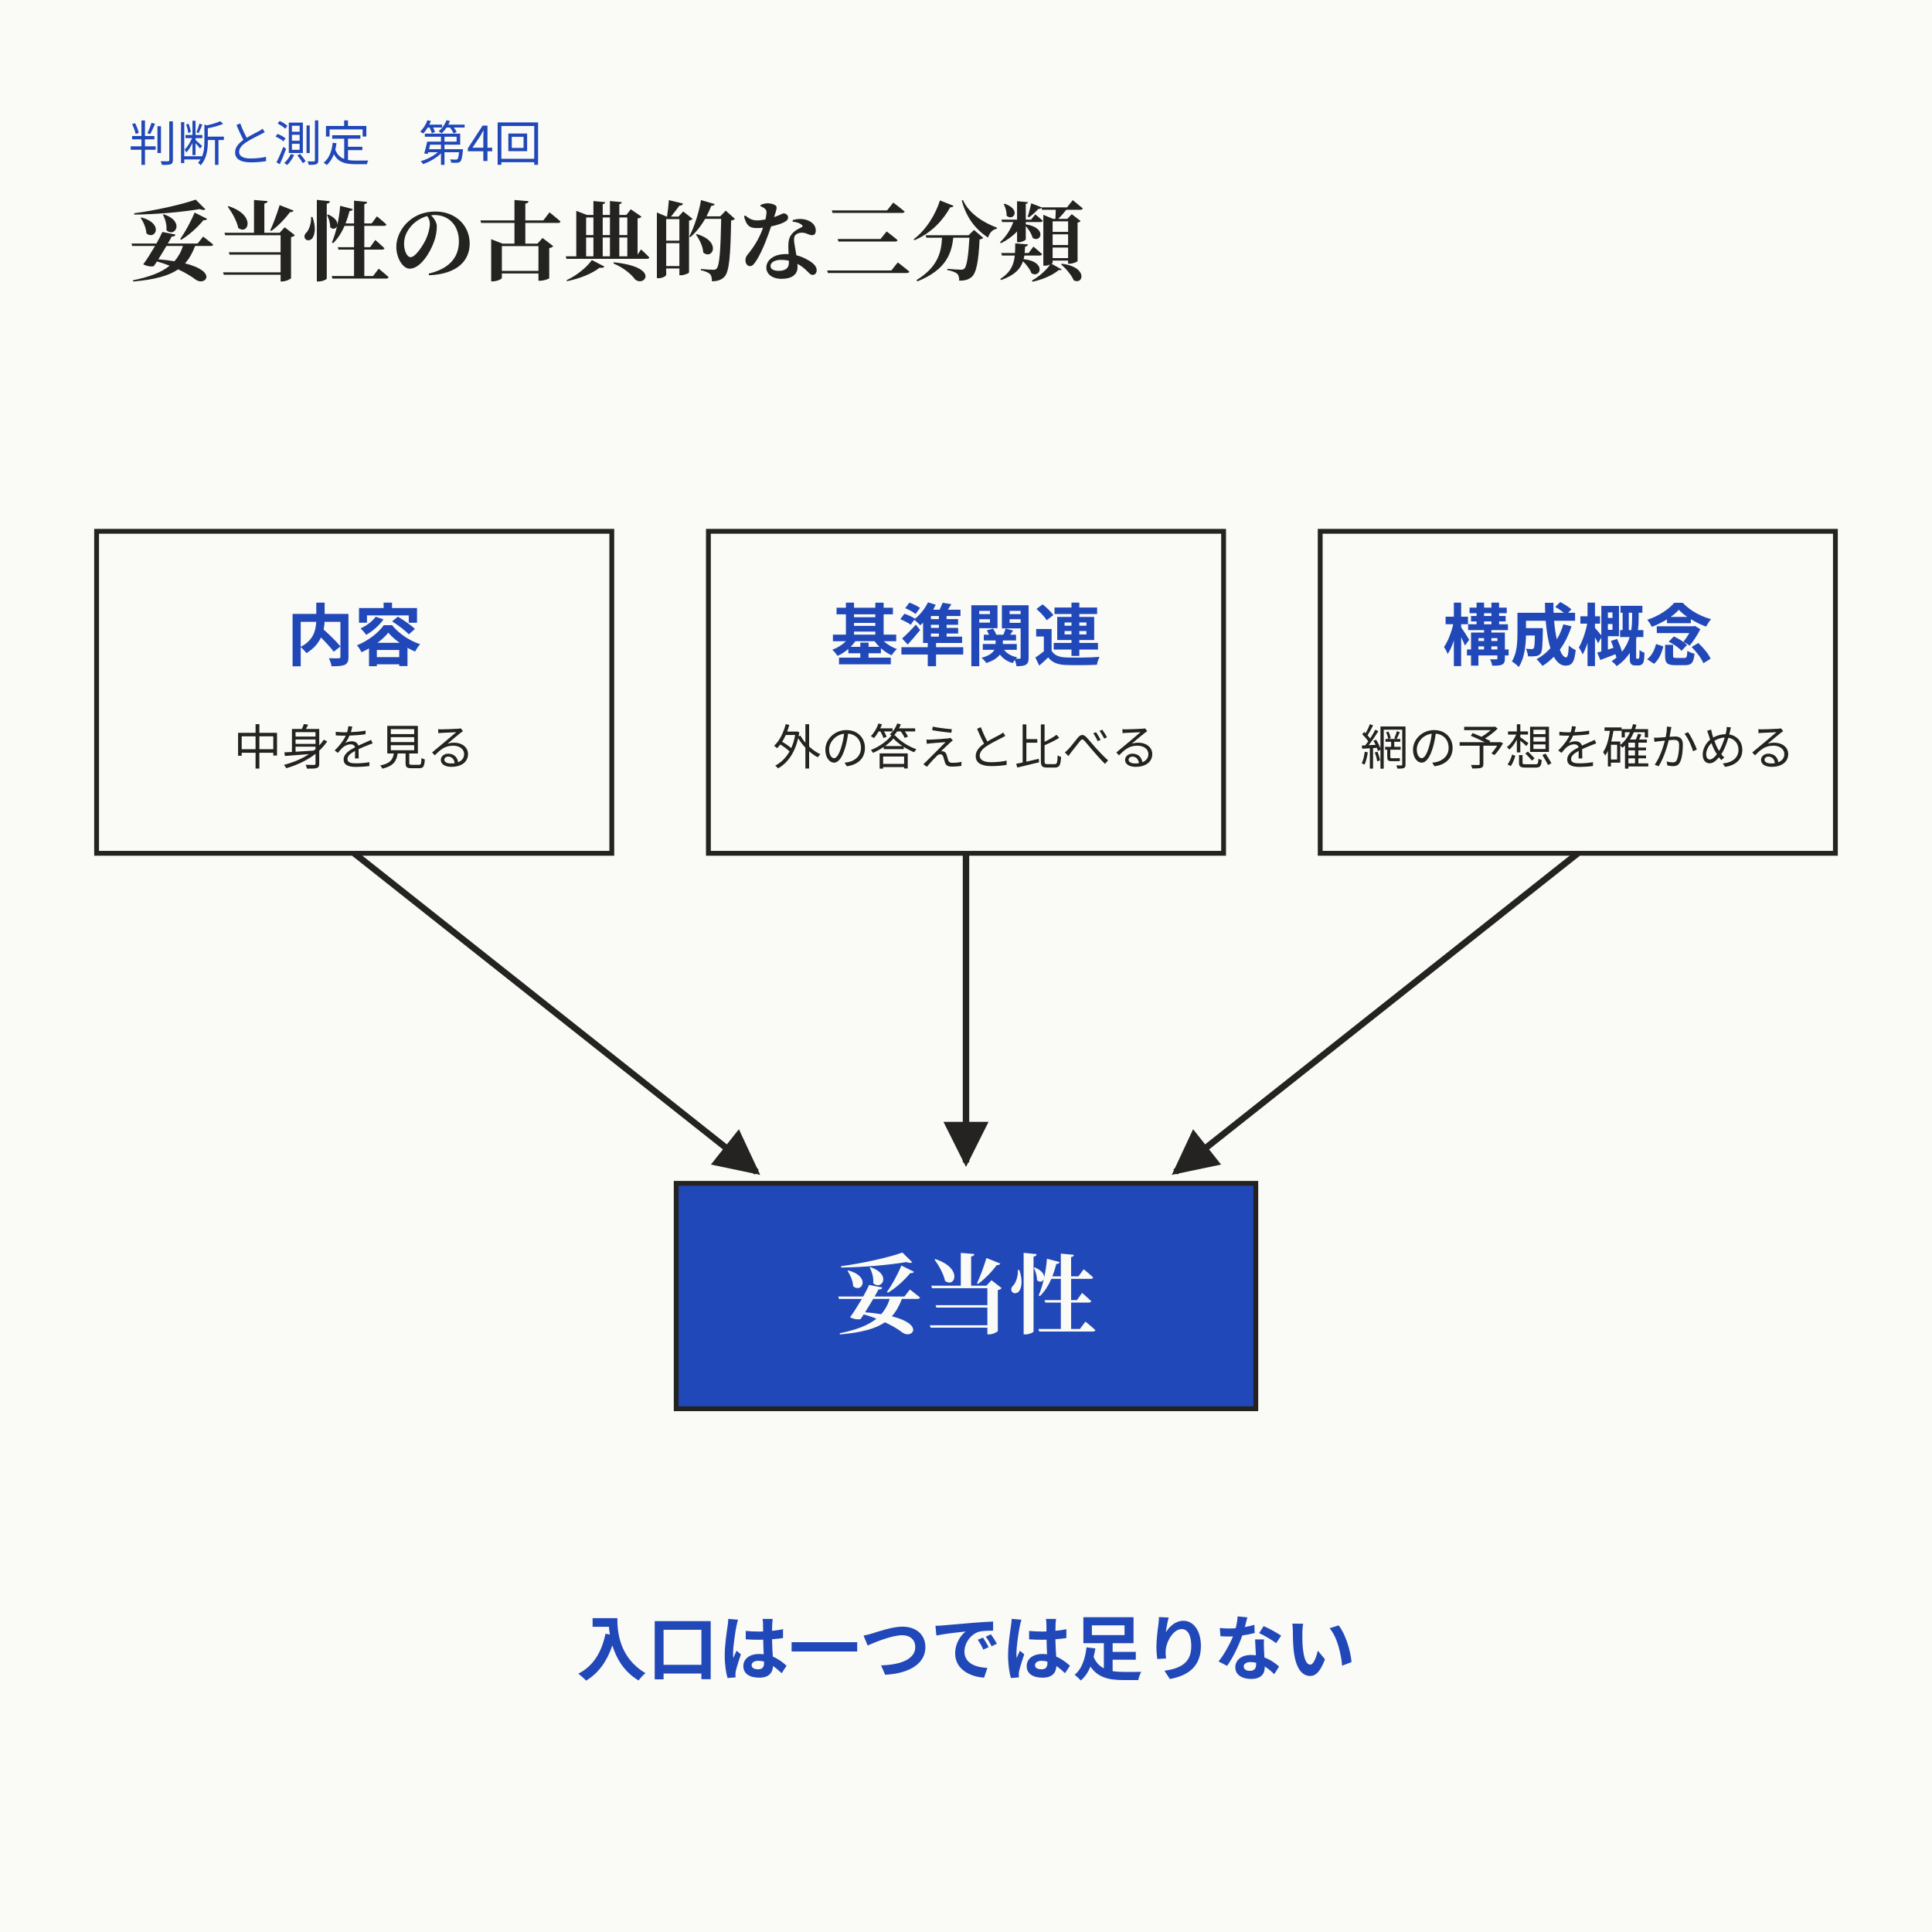
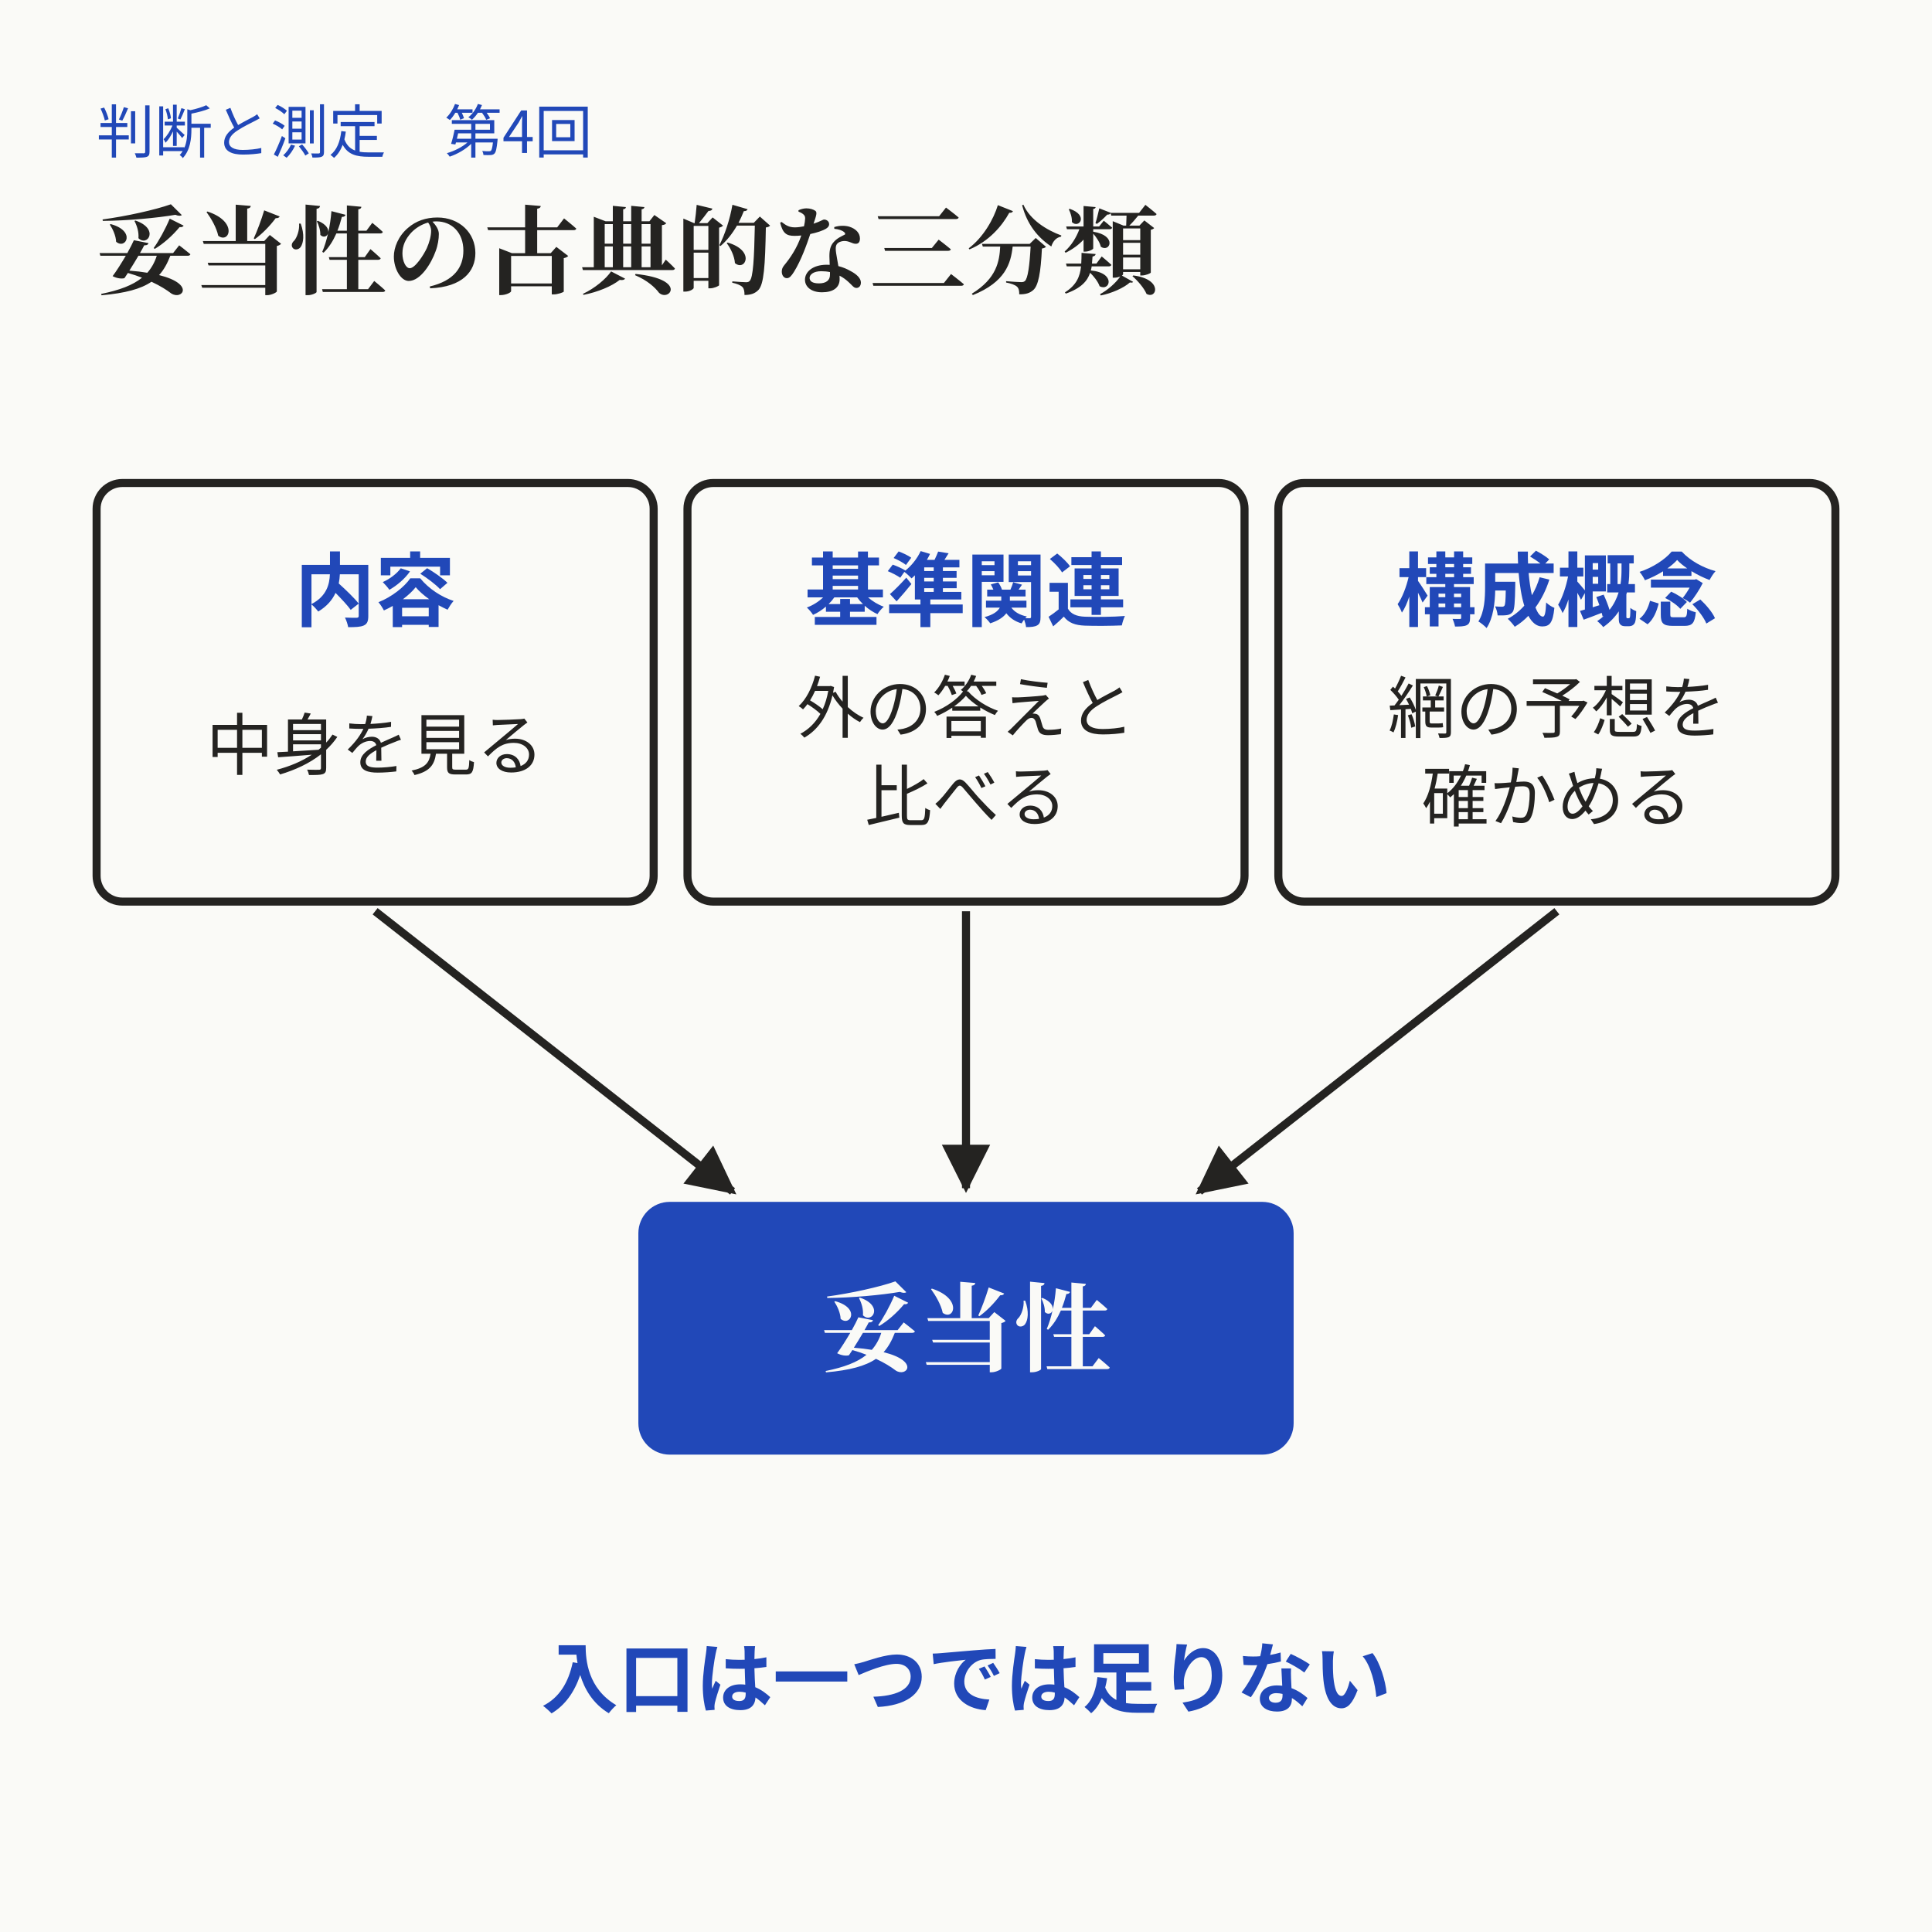
<svg xmlns="http://www.w3.org/2000/svg" width="1200" height="1200" viewBox="0 0 1200 1200">
  <defs>
-     <marker id="ai" viewBox="0 0 10 10" refX="9" refY="5" markerWidth="7" markerHeight="7" orient="auto-start-reverse">
+     <marker id="ai" viewBox="0 0 10 10" refX="9" refY="5" markerWidth="6" markerHeight="6" orient="auto-start-reverse">
      <path d="M0,0 L10,5 L0,10 z" fill="#242321" />
+     </marker>
+     <marker id="aa" viewBox="0 0 10 10" refX="9" refY="5" markerWidth="5" markerHeight="5" orient="auto-start-reverse">
+       <path d="M0,0 L10,5 L0,10 z" fill="#2148B8" />
    </marker>
  </defs>
  <rect width="1200" height="1200" fill="#FAFAF7" />
-   <text x="80" y="100" font-family="Noto Sans CJK JP" font-size="30" fill="#2148B8">判断と測定　第4回</text>
-   <text x="80" y="170" font-family="Noto Serif CJK JP" font-size="54" font-weight="bold" fill="#242321">妥当性の古典的な三分類</text>
-   <rect x="60" y="330" width="320" height="200" fill="#FAFAF7" stroke="#242321" stroke-width="3" />
-   <text x="220" y="410" text-anchor="middle" font-family="Noto Sans CJK JP" font-size="42" font-weight="bold" fill="#2148B8">内容</text>
-   <text x="220" y="475" text-anchor="middle" font-family="Noto Sans CJK JP" font-size="30" fill="#242321">中身を見る</text>
-   <rect x="440" y="330" width="320" height="200" fill="#FAFAF7" stroke="#242321" stroke-width="3" />
-   <text x="600" y="410" text-anchor="middle" font-family="Noto Sans CJK JP" font-size="42" font-weight="bold" fill="#2148B8">基準関連</text>
-   <text x="600" y="475" text-anchor="middle" font-family="Noto Sans CJK JP" font-size="30" fill="#242321">外の答えと比べる</text>
-   <rect x="820" y="330" width="320" height="200" fill="#FAFAF7" stroke="#242321" stroke-width="3" />
-   <text x="980" y="410" text-anchor="middle" font-family="Noto Sans CJK JP" font-size="42" font-weight="bold" fill="#2148B8">構成概念</text>
-   <text x="980" y="475" text-anchor="middle" font-family="Noto Sans CJK JP" font-size="30" fill="#242321">網の予想を確かめる</text>
-   <line x1="220" y1="530" x2="470" y2="728" stroke="#242321" stroke-width="4" marker-end="url(#ai)" />
-   <line x1="600" y1="530" x2="600" y2="722" stroke="#242321" stroke-width="4" marker-end="url(#ai)" />
-   <line x1="980" y1="530" x2="730" y2="728" stroke="#242321" stroke-width="4" marker-end="url(#ai)" />
-   <rect x="420" y="735" width="360" height="140" fill="#2148B8" stroke="#242321" stroke-width="3" />
-   <text x="600" y="824" text-anchor="middle" font-family="Noto Serif CJK JP" font-size="54" font-weight="bold" fill="#FAFAF7">妥当性</text>
-   <text x="600" y="1040" text-anchor="middle" font-family="Noto Sans CJK JP" font-size="44" font-weight="bold" fill="#2148B8">入口は一つでは足りない</text>
+   <text x="60" y="95" font-family="Noto Sans CJK JP" font-weight="500" font-size="36" fill="#2148B8">判断と測定　第4回</text>
+   <text x="60" y="178" font-family="Noto Serif CJK JP" font-weight="bold" font-size="60" fill="#242321">妥当性の古典的な三分類</text>
+   <rect data-step="1" x="60" y="300" width="346" height="260" rx="16" fill="#FAFAF7" stroke="#242321" stroke-width="5" />
+   <text data-step="1" x="233" y="385" text-anchor="middle" font-family="Noto Sans CJK JP" font-weight="bold" font-size="50" fill="#2148B8">内容</text>
+   <text data-step="1" x="233" y="478" text-anchor="middle" font-family="Noto Sans CJK JP" font-weight="500" font-size="42" fill="#242321">中身を見る</text>
+   <rect data-step="2" x="427" y="300" width="346" height="260" rx="16" fill="#FAFAF7" stroke="#242321" stroke-width="5" />
+   <text data-step="2" x="600" y="385" text-anchor="middle" font-family="Noto Sans CJK JP" font-weight="bold" font-size="50" fill="#2148B8">基準関連</text>
+   <text data-step="2" x="600" y="455" text-anchor="middle" font-family="Noto Sans CJK JP" font-weight="500" font-size="42" fill="#242321">外の答えと</text>
+   <text data-step="2" x="600" y="510" text-anchor="middle" font-family="Noto Sans CJK JP" font-weight="500" font-size="42" fill="#242321">比べる</text>
+   <rect data-step="3" x="794" y="300" width="346" height="260" rx="16" fill="#FAFAF7" stroke="#242321" stroke-width="5" />
+   <text data-step="3" x="967" y="385" text-anchor="middle" font-family="Noto Sans CJK JP" font-weight="bold" font-size="50" fill="#2148B8">構成概念</text>
+   <text data-step="3" x="967" y="455" text-anchor="middle" font-family="Noto Sans CJK JP" font-weight="500" font-size="42" fill="#242321">網の予想を</text>
+   <text data-step="3" x="967" y="510" text-anchor="middle" font-family="Noto Sans CJK JP" font-weight="500" font-size="42" fill="#242321">確かめる</text>
+   <line data-step="4" x1="233" y1="566" x2="455" y2="740" stroke="#242321" stroke-width="5" marker-end="url(#ai)" />
+   <line data-step="4" x1="600" y1="566" x2="600" y2="738" stroke="#242321" stroke-width="5" marker-end="url(#ai)" />
+   <line data-step="4" x1="967" y1="566" x2="745" y2="740" stroke="#242321" stroke-width="5" marker-end="url(#ai)" />
+   <rect data-step="5" x="400" y="750" width="400" height="150" rx="16" fill="#2148B8" stroke="#2148B8" stroke-width="7" />
+   <text data-step="5" x="600" y="847" text-anchor="middle" font-family="Noto Serif CJK JP" font-weight="bold" font-size="60" fill="#FAFAF7">妥当性</text>
+   <text data-step="6" x="600" y="1060" text-anchor="middle" font-family="Noto Sans CJK JP" font-weight="bold" font-size="48" fill="#2148B8">入口は一つでは足りない</text>
</svg>
